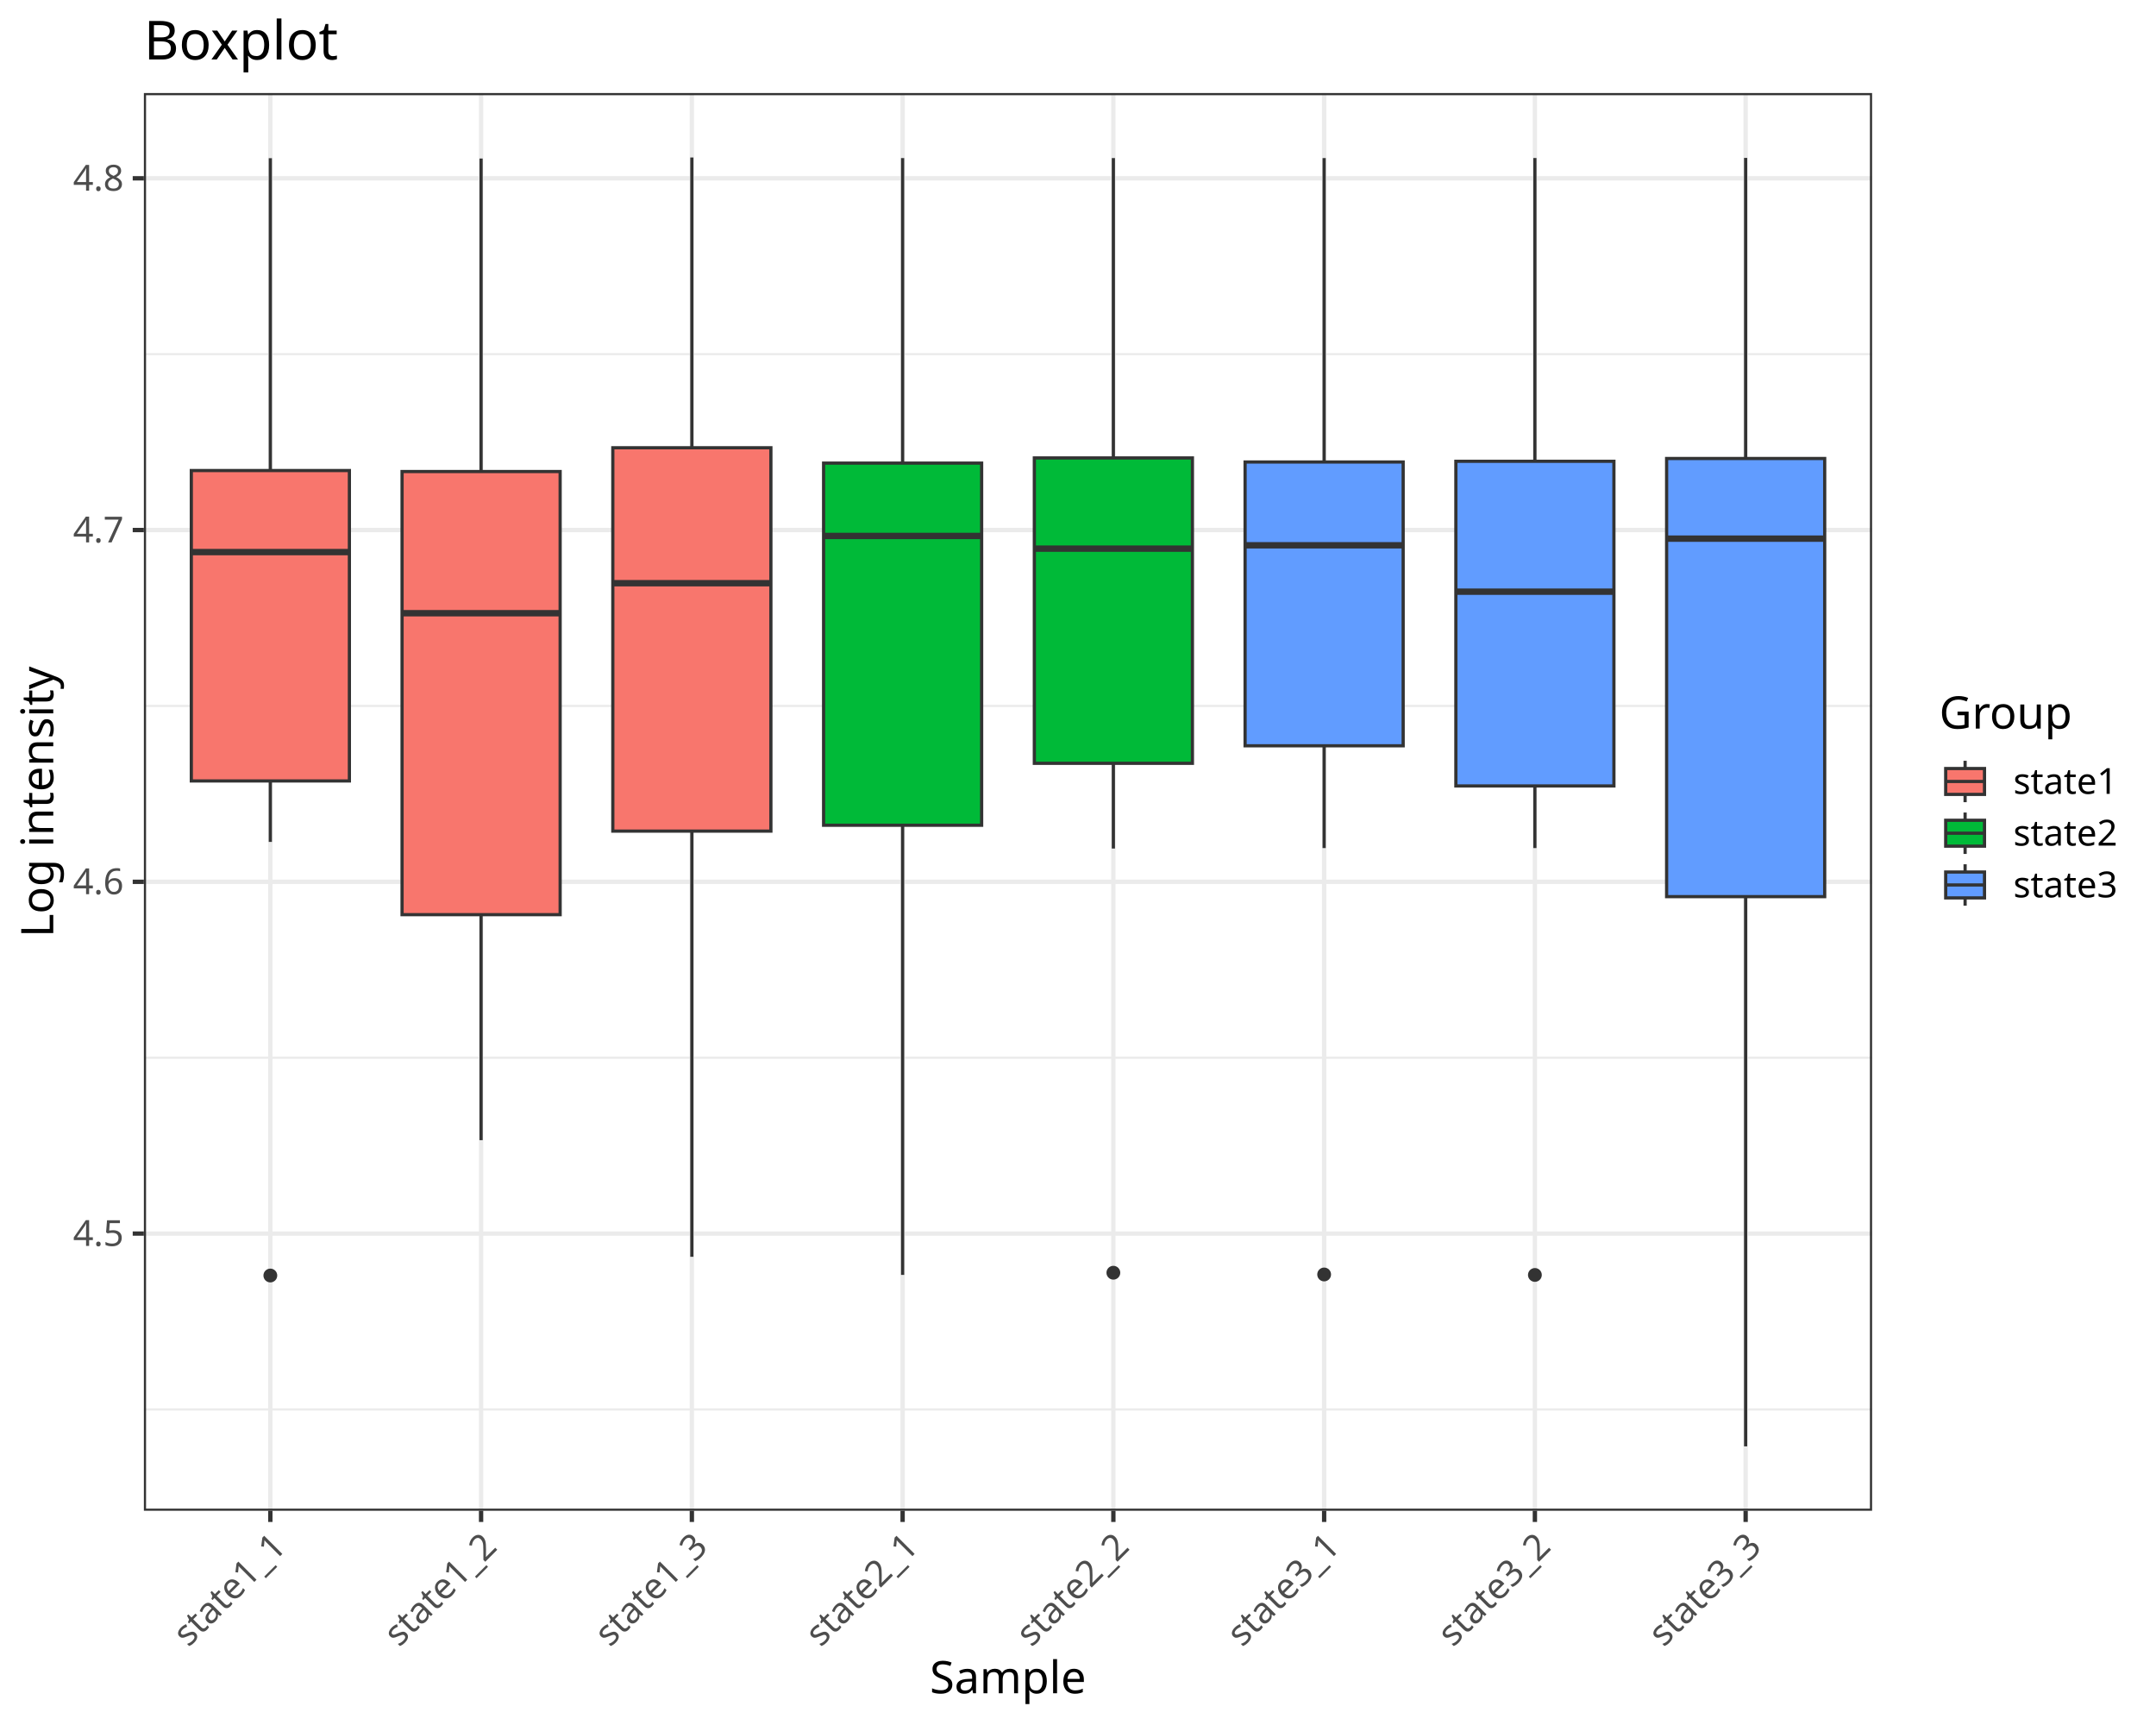
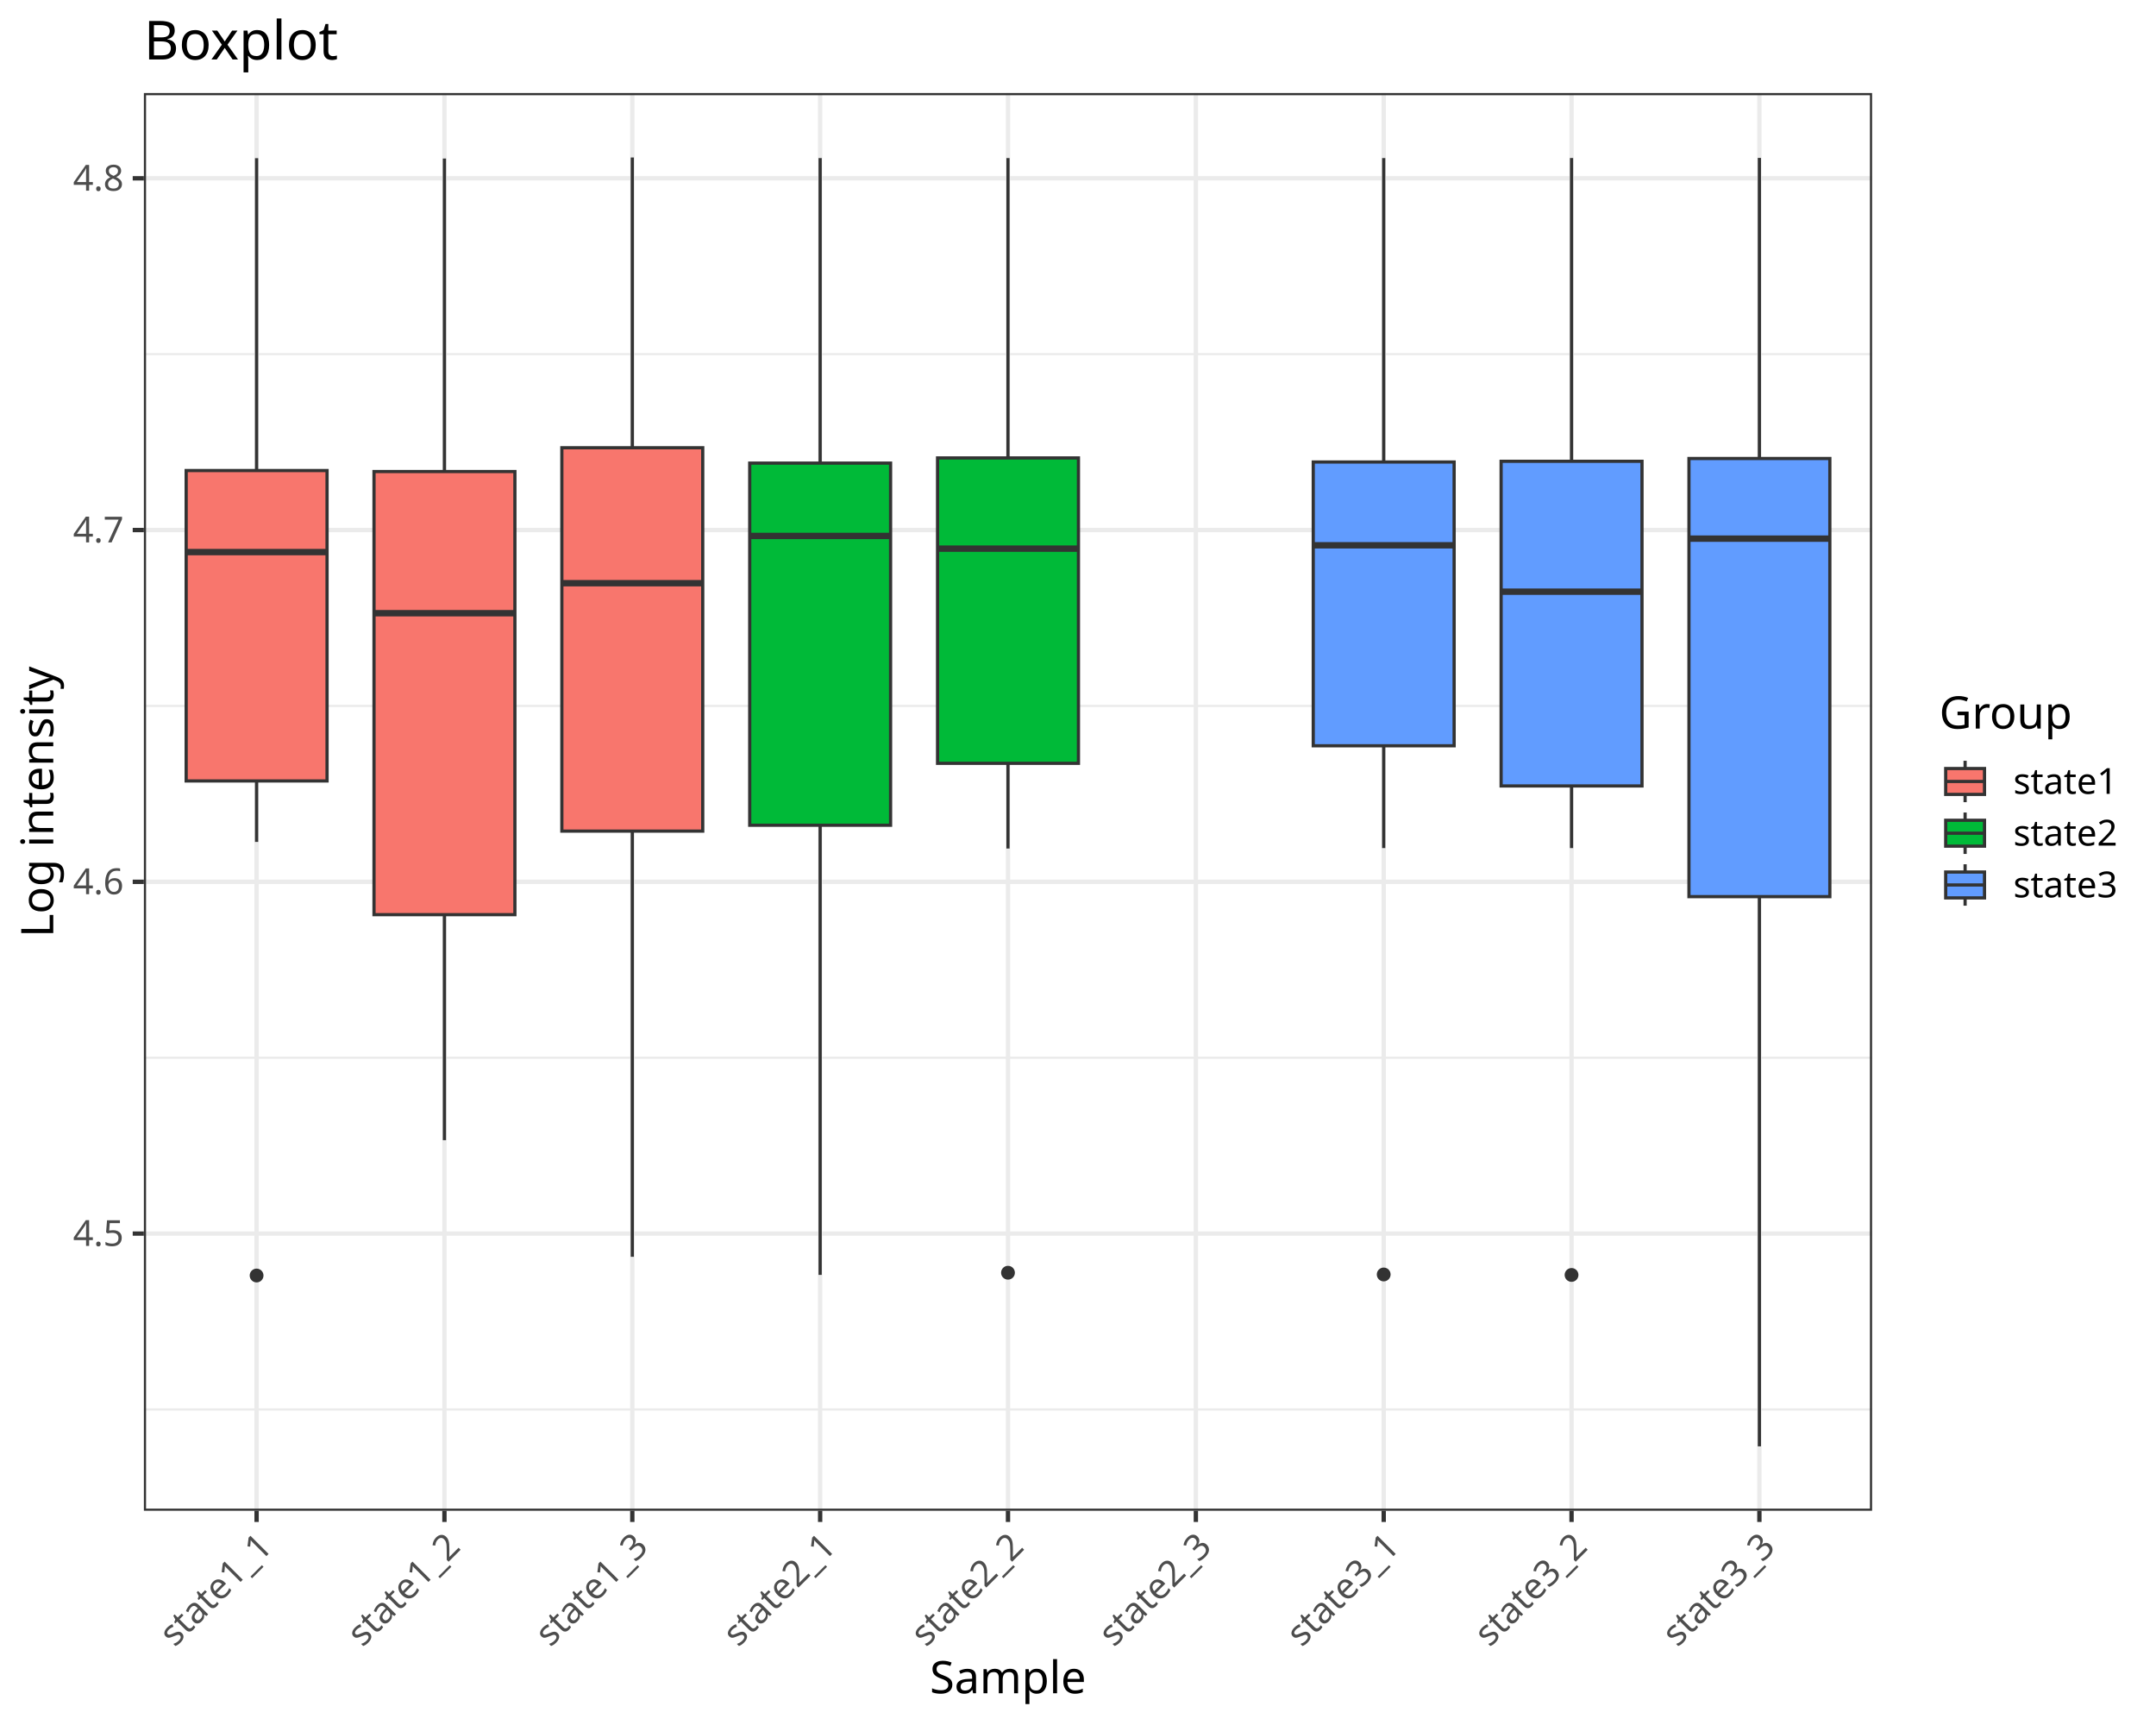
<svg xmlns="http://www.w3.org/2000/svg" class="svglite" data-engine-version="2.0" width="720.00pt" height="576.00pt" viewBox="0 0 720.00 576.00">
  <defs>
    <style type="text/css">
    .svglite line, .svglite polyline, .svglite polygon, .svglite path, .svglite rect, .svglite circle {
      fill: none;
      stroke: #000000;
      stroke-linecap: round;
      stroke-linejoin: round;
      stroke-miterlimit: 10.00;
    }
  </style>
  </defs>
  <rect width="100%" height="100%" style="stroke: none; fill: #FFFFFF;" />
  <defs>
    <clipPath id="cpMC4wMHw3MjAuMDB8MC4wMHw1NzYuMDA=">
      <rect x="0.00" y="0.00" width="720.00" height="576.00" />
    </clipPath>
  </defs>
  <g clip-path="url(#cpMC4wMHw3MjAuMDB8MC4wMHw1NzYuMDA=)">
    <rect x="0.00" y="0.00" width="720.00" height="576.00" style="stroke-width: 1.45; stroke: #FFFFFF; fill: #FFFFFF;" />
  </g>
  <defs>
    <clipPath id="cpNDguMDV8NjI1LjE5fDMxLjA3fDUwNC40Nw==">
      <rect x="48.05" y="31.07" width="577.14" height="473.40" />
    </clipPath>
  </defs>
  <g clip-path="url(#cpNDguMDV8NjI1LjE5fDMxLjA3fDUwNC40Nw==)">
    <rect x="48.05" y="31.07" width="577.14" height="473.40" style="stroke-width: 1.45; stroke: none; fill: #FFFFFF;" />
    <polyline points="48.05,470.63 625.19,470.63 " style="stroke-width: 0.73; stroke: #EBEBEB; stroke-linecap: butt;" />
    <polyline points="48.05,353.18 625.19,353.18 " style="stroke-width: 0.73; stroke: #EBEBEB; stroke-linecap: butt;" />
    <polyline points="48.05,235.72 625.19,235.72 " style="stroke-width: 0.73; stroke: #EBEBEB; stroke-linecap: butt;" />
    <polyline points="48.05,118.26 625.19,118.26 " style="stroke-width: 0.73; stroke: #EBEBEB; stroke-linecap: butt;" />
    <polyline points="48.05,411.91 625.19,411.91 " style="stroke-width: 1.45; stroke: #EBEBEB; stroke-linecap: butt;" />
    <polyline points="48.05,294.45 625.19,294.45 " style="stroke-width: 1.45; stroke: #EBEBEB; stroke-linecap: butt;" />
    <polyline points="48.05,176.99 625.19,176.99 " style="stroke-width: 1.45; stroke: #EBEBEB; stroke-linecap: butt;" />
    <polyline points="48.05,59.54 625.19,59.54 " style="stroke-width: 1.45; stroke: #EBEBEB; stroke-linecap: butt;" />
-     <polyline points="90.28,504.47 90.28,31.07 " style="stroke-width: 1.45; stroke: #EBEBEB; stroke-linecap: butt;" />
-     <polyline points="160.66,504.47 160.66,31.07 " style="stroke-width: 1.45; stroke: #EBEBEB; stroke-linecap: butt;" />
-     <polyline points="231.05,504.47 231.05,31.07 " style="stroke-width: 1.45; stroke: #EBEBEB; stroke-linecap: butt;" />
-     <polyline points="301.43,504.47 301.43,31.07 " style="stroke-width: 1.45; stroke: #EBEBEB; stroke-linecap: butt;" />
-     <polyline points="371.81,504.47 371.81,31.07 " style="stroke-width: 1.45; stroke: #EBEBEB; stroke-linecap: butt;" />
-     <polyline points="442.20,504.47 442.20,31.07 " style="stroke-width: 1.45; stroke: #EBEBEB; stroke-linecap: butt;" />
-     <polyline points="512.58,504.47 512.58,31.07 " style="stroke-width: 1.45; stroke: #EBEBEB; stroke-linecap: butt;" />
-     <polyline points="582.96,504.47 582.96,31.07 " style="stroke-width: 1.45; stroke: #EBEBEB; stroke-linecap: butt;" />
-     <circle cx="90.28" cy="425.91" r="1.95" style="stroke-width: 0.71; stroke: #333333; fill: #333333;" />
-     <line x1="90.28" y1="157.12" x2="90.28" y2="52.81" style="stroke-width: 1.07; stroke: #333333; stroke-linecap: butt;" />
-     <line x1="90.28" y1="260.77" x2="90.28" y2="281.13" style="stroke-width: 1.07; stroke: #333333; stroke-linecap: butt;" />
-     <polygon points="63.89,157.12 63.89,260.77 116.68,260.77 116.68,157.12 63.89,157.12 " style="stroke-width: 1.07; stroke: #333333; stroke-linecap: butt; stroke-linejoin: miter; fill: #F8766D;" />
-     <line x1="63.89" y1="184.35" x2="116.68" y2="184.35" style="stroke-width: 2.13; stroke: #333333; stroke-linecap: butt; stroke-linejoin: miter;" />
-     <line x1="160.66" y1="157.45" x2="160.66" y2="52.93" style="stroke-width: 1.07; stroke: #333333; stroke-linecap: butt;" />
-     <line x1="160.66" y1="305.42" x2="160.66" y2="380.72" style="stroke-width: 1.07; stroke: #333333; stroke-linecap: butt;" />
-     <polygon points="134.27,157.45 134.27,305.42 187.06,305.42 187.06,157.45 134.27,157.45 " style="stroke-width: 1.07; stroke: #333333; stroke-linecap: butt; stroke-linejoin: miter; fill: #F8766D;" />
-     <line x1="134.27" y1="204.76" x2="187.06" y2="204.76" style="stroke-width: 2.13; stroke: #333333; stroke-linecap: butt; stroke-linejoin: miter;" />
-     <line x1="231.05" y1="149.51" x2="231.05" y2="52.59" style="stroke-width: 1.07; stroke: #333333; stroke-linecap: butt;" />
-     <line x1="231.05" y1="277.52" x2="231.05" y2="419.65" style="stroke-width: 1.07; stroke: #333333; stroke-linecap: butt;" />
-     <polygon points="204.65,149.51 204.65,277.52 257.44,277.52 257.44,149.51 204.65,149.51 " style="stroke-width: 1.07; stroke: #333333; stroke-linecap: butt; stroke-linejoin: miter; fill: #F8766D;" />
-     <line x1="204.65" y1="194.74" x2="257.44" y2="194.74" style="stroke-width: 2.13; stroke: #333333; stroke-linecap: butt; stroke-linejoin: miter;" />
-     <line x1="301.43" y1="154.64" x2="301.43" y2="52.79" style="stroke-width: 1.07; stroke: #333333; stroke-linecap: butt;" />
-     <line x1="301.43" y1="275.56" x2="301.43" y2="425.70" style="stroke-width: 1.07; stroke: #333333; stroke-linecap: butt;" />
-     <polygon points="275.04,154.64 275.04,275.56 327.82,275.56 327.82,154.64 275.04,154.64 " style="stroke-width: 1.07; stroke: #333333; stroke-linecap: butt; stroke-linejoin: miter; fill: #00BA38;" />
-     <line x1="275.04" y1="178.96" x2="327.82" y2="178.96" style="stroke-width: 2.13; stroke: #333333; stroke-linecap: butt; stroke-linejoin: miter;" />
-     <circle cx="371.81" cy="424.98" r="1.95" style="stroke-width: 0.71; stroke: #333333; fill: #333333;" />
-     <line x1="371.81" y1="152.91" x2="371.81" y2="52.79" style="stroke-width: 1.07; stroke: #333333; stroke-linecap: butt;" />
-     <line x1="371.81" y1="254.88" x2="371.81" y2="283.33" style="stroke-width: 1.07; stroke: #333333; stroke-linecap: butt;" />
-     <polygon points="345.42,152.91 345.42,254.88 398.21,254.88 398.21,152.91 345.42,152.91 " style="stroke-width: 1.07; stroke: #333333; stroke-linecap: butt; stroke-linejoin: miter; fill: #00BA38;" />
-     <line x1="345.42" y1="183.20" x2="398.21" y2="183.20" style="stroke-width: 2.13; stroke: #333333; stroke-linecap: butt; stroke-linejoin: miter;" />
-     <circle cx="442.20" cy="425.56" r="1.95" style="stroke-width: 0.71; stroke: #333333; fill: #333333;" />
-     <line x1="442.20" y1="154.27" x2="442.20" y2="52.79" style="stroke-width: 1.07; stroke: #333333; stroke-linecap: butt;" />
-     <line x1="442.20" y1="249.03" x2="442.20" y2="283.19" style="stroke-width: 1.07; stroke: #333333; stroke-linecap: butt;" />
-     <polygon points="415.80,154.27 415.80,249.03 468.59,249.03 468.59,154.27 415.80,154.27 " style="stroke-width: 1.07; stroke: #333333; stroke-linecap: butt; stroke-linejoin: miter; fill: #619CFF;" />
-     <line x1="415.80" y1="182.08" x2="468.59" y2="182.08" style="stroke-width: 2.13; stroke: #333333; stroke-linecap: butt; stroke-linejoin: miter;" />
-     <circle cx="512.58" cy="425.72" r="1.95" style="stroke-width: 0.71; stroke: #333333; fill: #333333;" />
-     <line x1="512.58" y1="154.03" x2="512.58" y2="52.77" style="stroke-width: 1.07; stroke: #333333; stroke-linecap: butt;" />
-     <line x1="512.58" y1="262.44" x2="512.58" y2="283.19" style="stroke-width: 1.07; stroke: #333333; stroke-linecap: butt;" />
-     <polygon points="486.19,154.03 486.19,262.44 538.97,262.44 538.97,154.03 486.19,154.03 " style="stroke-width: 1.07; stroke: #333333; stroke-linecap: butt; stroke-linejoin: miter; fill: #619CFF;" />
-     <line x1="486.19" y1="197.57" x2="538.97" y2="197.57" style="stroke-width: 2.13; stroke: #333333; stroke-linecap: butt; stroke-linejoin: miter;" />
-     <line x1="582.96" y1="153.10" x2="582.96" y2="52.73" style="stroke-width: 1.07; stroke: #333333; stroke-linecap: butt;" />
-     <line x1="582.96" y1="299.40" x2="582.96" y2="482.95" style="stroke-width: 1.07; stroke: #333333; stroke-linecap: butt;" />
-     <polygon points="556.57,153.10 556.57,299.40 609.36,299.40 609.36,153.10 556.57,153.10 " style="stroke-width: 1.07; stroke: #333333; stroke-linecap: butt; stroke-linejoin: miter; fill: #619CFF;" />
-     <line x1="556.57" y1="179.86" x2="609.36" y2="179.86" style="stroke-width: 2.13; stroke: #333333; stroke-linecap: butt; stroke-linejoin: miter;" />
+     <polyline points="85.69,504.47 85.69,31.07 " style="stroke-width: 1.45; stroke: #EBEBEB; stroke-linecap: butt;" />
+     <polyline points="148.42,504.47 148.42,31.07 " style="stroke-width: 1.45; stroke: #EBEBEB; stroke-linecap: butt;" />
+     <polyline points="211.16,504.47 211.16,31.07 " style="stroke-width: 1.45; stroke: #EBEBEB; stroke-linecap: butt;" />
+     <polyline points="273.89,504.47 273.89,31.07 " style="stroke-width: 1.45; stroke: #EBEBEB; stroke-linecap: butt;" />
+     <polyline points="336.62,504.47 336.62,31.07 " style="stroke-width: 1.45; stroke: #EBEBEB; stroke-linecap: butt;" />
+     <polyline points="399.36,504.47 399.36,31.07 " style="stroke-width: 1.45; stroke: #EBEBEB; stroke-linecap: butt;" />
+     <polyline points="462.09,504.47 462.09,31.07 " style="stroke-width: 1.45; stroke: #EBEBEB; stroke-linecap: butt;" />
+     <polyline points="524.82,504.47 524.82,31.07 " style="stroke-width: 1.45; stroke: #EBEBEB; stroke-linecap: butt;" />
+     <polyline points="587.55,504.47 587.55,31.07 " style="stroke-width: 1.45; stroke: #EBEBEB; stroke-linecap: butt;" />
+     <circle cx="85.69" cy="425.91" r="1.95" style="stroke-width: 0.71; stroke: #333333; fill: #333333;" />
+     <line x1="85.69" y1="157.12" x2="85.69" y2="52.81" style="stroke-width: 1.07; stroke: #333333; stroke-linecap: butt;" />
+     <line x1="85.69" y1="260.77" x2="85.69" y2="281.13" style="stroke-width: 1.07; stroke: #333333; stroke-linecap: butt;" />
+     <polygon points="62.17,157.12 62.17,260.77 109.22,260.77 109.22,157.12 62.17,157.12 " style="stroke-width: 1.07; stroke: #333333; stroke-linecap: butt; stroke-linejoin: miter; fill: #F8766D;" />
+     <line x1="62.17" y1="184.35" x2="109.22" y2="184.35" style="stroke-width: 2.13; stroke: #333333; stroke-linecap: butt; stroke-linejoin: miter;" />
+     <line x1="148.42" y1="157.45" x2="148.42" y2="52.93" style="stroke-width: 1.07; stroke: #333333; stroke-linecap: butt;" />
+     <line x1="148.42" y1="305.42" x2="148.42" y2="380.72" style="stroke-width: 1.07; stroke: #333333; stroke-linecap: butt;" />
+     <polygon points="124.90,157.45 124.90,305.42 171.95,305.42 171.95,157.45 124.90,157.45 " style="stroke-width: 1.07; stroke: #333333; stroke-linecap: butt; stroke-linejoin: miter; fill: #F8766D;" />
+     <line x1="124.90" y1="204.76" x2="171.95" y2="204.76" style="stroke-width: 2.13; stroke: #333333; stroke-linecap: butt; stroke-linejoin: miter;" />
+     <line x1="211.16" y1="149.51" x2="211.16" y2="52.59" style="stroke-width: 1.07; stroke: #333333; stroke-linecap: butt;" />
+     <line x1="211.16" y1="277.52" x2="211.16" y2="419.65" style="stroke-width: 1.07; stroke: #333333; stroke-linecap: butt;" />
+     <polygon points="187.63,149.51 187.63,277.52 234.68,277.52 234.68,149.51 187.63,149.51 " style="stroke-width: 1.07; stroke: #333333; stroke-linecap: butt; stroke-linejoin: miter; fill: #F8766D;" />
+     <line x1="187.63" y1="194.74" x2="234.68" y2="194.74" style="stroke-width: 2.13; stroke: #333333; stroke-linecap: butt; stroke-linejoin: miter;" />
+     <line x1="273.89" y1="154.64" x2="273.89" y2="52.79" style="stroke-width: 1.07; stroke: #333333; stroke-linecap: butt;" />
+     <line x1="273.89" y1="275.56" x2="273.89" y2="425.70" style="stroke-width: 1.07; stroke: #333333; stroke-linecap: butt;" />
+     <polygon points="250.37,154.64 250.37,275.56 297.41,275.56 297.41,154.64 250.37,154.64 " style="stroke-width: 1.07; stroke: #333333; stroke-linecap: butt; stroke-linejoin: miter; fill: #00BA38;" />
+     <line x1="250.37" y1="178.96" x2="297.41" y2="178.96" style="stroke-width: 2.13; stroke: #333333; stroke-linecap: butt; stroke-linejoin: miter;" />
+     <circle cx="336.62" cy="424.98" r="1.95" style="stroke-width: 0.71; stroke: #333333; fill: #333333;" />
+     <line x1="336.62" y1="152.91" x2="336.62" y2="52.79" style="stroke-width: 1.07; stroke: #333333; stroke-linecap: butt;" />
+     <line x1="336.62" y1="254.88" x2="336.62" y2="283.33" style="stroke-width: 1.07; stroke: #333333; stroke-linecap: butt;" />
+     <polygon points="313.10,152.91 313.10,254.88 360.15,254.88 360.15,152.91 313.10,152.91 " style="stroke-width: 1.07; stroke: #333333; stroke-linecap: butt; stroke-linejoin: miter; fill: #00BA38;" />
+     <line x1="313.10" y1="183.20" x2="360.15" y2="183.20" style="stroke-width: 2.13; stroke: #333333; stroke-linecap: butt; stroke-linejoin: miter;" />
+     <circle cx="462.09" cy="425.56" r="1.95" style="stroke-width: 0.71; stroke: #333333; fill: #333333;" />
+     <line x1="462.09" y1="154.27" x2="462.09" y2="52.79" style="stroke-width: 1.07; stroke: #333333; stroke-linecap: butt;" />
+     <line x1="462.09" y1="249.03" x2="462.09" y2="283.19" style="stroke-width: 1.07; stroke: #333333; stroke-linecap: butt;" />
+     <polygon points="438.56,154.27 438.56,249.03 485.61,249.03 485.61,154.27 438.56,154.27 " style="stroke-width: 1.07; stroke: #333333; stroke-linecap: butt; stroke-linejoin: miter; fill: #619CFF;" />
+     <line x1="438.56" y1="182.08" x2="485.61" y2="182.08" style="stroke-width: 2.13; stroke: #333333; stroke-linecap: butt; stroke-linejoin: miter;" />
+     <circle cx="524.82" cy="425.72" r="1.95" style="stroke-width: 0.71; stroke: #333333; fill: #333333;" />
+     <line x1="524.82" y1="154.03" x2="524.82" y2="52.77" style="stroke-width: 1.07; stroke: #333333; stroke-linecap: butt;" />
+     <line x1="524.82" y1="262.44" x2="524.82" y2="283.19" style="stroke-width: 1.07; stroke: #333333; stroke-linecap: butt;" />
+     <polygon points="501.30,154.03 501.30,262.44 548.35,262.44 548.35,154.03 501.30,154.03 " style="stroke-width: 1.07; stroke: #333333; stroke-linecap: butt; stroke-linejoin: miter; fill: #619CFF;" />
+     <line x1="501.30" y1="197.57" x2="548.35" y2="197.57" style="stroke-width: 2.13; stroke: #333333; stroke-linecap: butt; stroke-linejoin: miter;" />
+     <line x1="587.55" y1="153.10" x2="587.55" y2="52.73" style="stroke-width: 1.07; stroke: #333333; stroke-linecap: butt;" />
+     <line x1="587.55" y1="299.40" x2="587.55" y2="482.95" style="stroke-width: 1.07; stroke: #333333; stroke-linecap: butt;" />
+     <polygon points="564.03,153.10 564.03,299.40 611.08,299.40 611.08,153.10 564.03,153.10 " style="stroke-width: 1.07; stroke: #333333; stroke-linecap: butt; stroke-linejoin: miter; fill: #619CFF;" />
+     <line x1="564.03" y1="179.86" x2="611.08" y2="179.86" style="stroke-width: 2.13; stroke: #333333; stroke-linecap: butt; stroke-linejoin: miter;" />
    <rect x="48.05" y="31.07" width="577.14" height="473.40" style="stroke-width: 1.45; stroke: #333333;" />
  </g>
  <g clip-path="url(#cpMC4wMHw3MjAuMDB8MC4wMHw1NzYuMDA=)">
    <text x="41.33" y="416.03" text-anchor="end" style="font-size: 12.00px; fill: #4D4D4D; font-family: sans;" textLength="16.68px" lengthAdjust="spacingAndGlyphs">4.5</text>
    <text x="41.33" y="298.58" text-anchor="end" style="font-size: 12.00px; fill: #4D4D4D; font-family: sans;" textLength="16.68px" lengthAdjust="spacingAndGlyphs">4.6</text>
    <text x="41.33" y="181.12" text-anchor="end" style="font-size: 12.00px; fill: #4D4D4D; font-family: sans;" textLength="16.68px" lengthAdjust="spacingAndGlyphs">4.7</text>
    <text x="41.33" y="63.67" text-anchor="end" style="font-size: 12.00px; fill: #4D4D4D; font-family: sans;" textLength="16.68px" lengthAdjust="spacingAndGlyphs">4.8</text>
    <polyline points="44.32,411.91 48.05,411.91 " style="stroke-width: 1.45; stroke: #333333; stroke-linecap: butt;" />
    <polyline points="44.32,294.45 48.05,294.45 " style="stroke-width: 1.45; stroke: #333333; stroke-linecap: butt;" />
    <polyline points="44.32,176.99 48.05,176.99 " style="stroke-width: 1.45; stroke: #333333; stroke-linecap: butt;" />
    <polyline points="44.32,59.54 48.05,59.54 " style="stroke-width: 1.45; stroke: #333333; stroke-linecap: butt;" />
-     <polyline points="90.28,508.21 90.28,504.47 " style="stroke-width: 1.45; stroke: #333333; stroke-linecap: butt;" />
-     <polyline points="160.66,508.21 160.66,504.47 " style="stroke-width: 1.45; stroke: #333333; stroke-linecap: butt;" />
-     <polyline points="231.05,508.21 231.05,504.47 " style="stroke-width: 1.45; stroke: #333333; stroke-linecap: butt;" />
-     <polyline points="301.43,508.21 301.43,504.47 " style="stroke-width: 1.45; stroke: #333333; stroke-linecap: butt;" />
-     <polyline points="371.81,508.21 371.81,504.47 " style="stroke-width: 1.45; stroke: #333333; stroke-linecap: butt;" />
-     <polyline points="442.20,508.21 442.20,504.47 " style="stroke-width: 1.45; stroke: #333333; stroke-linecap: butt;" />
-     <polyline points="512.58,508.21 512.58,504.47 " style="stroke-width: 1.45; stroke: #333333; stroke-linecap: butt;" />
-     <polyline points="582.96,508.21 582.96,504.47 " style="stroke-width: 1.45; stroke: #333333; stroke-linecap: butt;" />
-     <text transform="translate(96.12,517.04) rotate(-45)" text-anchor="end" style="font-size: 12.00px; fill: #4D4D4D; font-family: sans;" textLength="46.04px" lengthAdjust="spacingAndGlyphs">state1_1</text>
-     <text transform="translate(166.50,517.04) rotate(-45)" text-anchor="end" style="font-size: 12.00px; fill: #4D4D4D; font-family: sans;" textLength="46.04px" lengthAdjust="spacingAndGlyphs">state1_2</text>
-     <text transform="translate(236.89,517.04) rotate(-45)" text-anchor="end" style="font-size: 12.00px; fill: #4D4D4D; font-family: sans;" textLength="46.04px" lengthAdjust="spacingAndGlyphs">state1_3</text>
-     <text transform="translate(307.27,517.04) rotate(-45)" text-anchor="end" style="font-size: 12.00px; fill: #4D4D4D; font-family: sans;" textLength="46.04px" lengthAdjust="spacingAndGlyphs">state2_1</text>
-     <text transform="translate(377.65,517.04) rotate(-45)" text-anchor="end" style="font-size: 12.00px; fill: #4D4D4D; font-family: sans;" textLength="46.04px" lengthAdjust="spacingAndGlyphs">state2_2</text>
-     <text transform="translate(448.04,517.04) rotate(-45)" text-anchor="end" style="font-size: 12.00px; fill: #4D4D4D; font-family: sans;" textLength="46.04px" lengthAdjust="spacingAndGlyphs">state3_1</text>
-     <text transform="translate(518.42,517.04) rotate(-45)" text-anchor="end" style="font-size: 12.00px; fill: #4D4D4D; font-family: sans;" textLength="46.04px" lengthAdjust="spacingAndGlyphs">state3_2</text>
-     <text transform="translate(588.80,517.04) rotate(-45)" text-anchor="end" style="font-size: 12.00px; fill: #4D4D4D; font-family: sans;" textLength="46.04px" lengthAdjust="spacingAndGlyphs">state3_3</text>
+     <polyline points="85.69,508.21 85.69,504.47 " style="stroke-width: 1.45; stroke: #333333; stroke-linecap: butt;" />
+     <polyline points="148.42,508.21 148.42,504.47 " style="stroke-width: 1.45; stroke: #333333; stroke-linecap: butt;" />
+     <polyline points="211.16,508.21 211.16,504.47 " style="stroke-width: 1.45; stroke: #333333; stroke-linecap: butt;" />
+     <polyline points="273.89,508.21 273.89,504.47 " style="stroke-width: 1.45; stroke: #333333; stroke-linecap: butt;" />
+     <polyline points="336.62,508.21 336.62,504.47 " style="stroke-width: 1.45; stroke: #333333; stroke-linecap: butt;" />
+     <polyline points="399.36,508.21 399.36,504.47 " style="stroke-width: 1.45; stroke: #333333; stroke-linecap: butt;" />
+     <polyline points="462.09,508.21 462.09,504.47 " style="stroke-width: 1.45; stroke: #333333; stroke-linecap: butt;" />
+     <polyline points="524.82,508.21 524.82,504.47 " style="stroke-width: 1.45; stroke: #333333; stroke-linecap: butt;" />
+     <polyline points="587.55,508.21 587.55,504.47 " style="stroke-width: 1.45; stroke: #333333; stroke-linecap: butt;" />
+     <text transform="translate(91.53,517.04) rotate(-45)" text-anchor="end" style="font-size: 12.00px; fill: #4D4D4D; font-family: sans;" textLength="46.04px" lengthAdjust="spacingAndGlyphs">state1_1</text>
+     <text transform="translate(154.26,517.04) rotate(-45)" text-anchor="end" style="font-size: 12.00px; fill: #4D4D4D; font-family: sans;" textLength="46.04px" lengthAdjust="spacingAndGlyphs">state1_2</text>
+     <text transform="translate(217.00,517.04) rotate(-45)" text-anchor="end" style="font-size: 12.00px; fill: #4D4D4D; font-family: sans;" textLength="46.04px" lengthAdjust="spacingAndGlyphs">state1_3</text>
+     <text transform="translate(279.73,517.04) rotate(-45)" text-anchor="end" style="font-size: 12.00px; fill: #4D4D4D; font-family: sans;" textLength="46.04px" lengthAdjust="spacingAndGlyphs">state2_1</text>
+     <text transform="translate(342.46,517.04) rotate(-45)" text-anchor="end" style="font-size: 12.00px; fill: #4D4D4D; font-family: sans;" textLength="46.04px" lengthAdjust="spacingAndGlyphs">state2_2</text>
+     <text transform="translate(405.19,517.04) rotate(-45)" text-anchor="end" style="font-size: 12.00px; fill: #4D4D4D; font-family: sans;" textLength="46.04px" lengthAdjust="spacingAndGlyphs">state2_3</text>
+     <text transform="translate(467.93,517.04) rotate(-45)" text-anchor="end" style="font-size: 12.00px; fill: #4D4D4D; font-family: sans;" textLength="46.04px" lengthAdjust="spacingAndGlyphs">state3_1</text>
+     <text transform="translate(530.66,517.04) rotate(-45)" text-anchor="end" style="font-size: 12.00px; fill: #4D4D4D; font-family: sans;" textLength="46.04px" lengthAdjust="spacingAndGlyphs">state3_2</text>
+     <text transform="translate(593.39,517.04) rotate(-45)" text-anchor="end" style="font-size: 12.00px; fill: #4D4D4D; font-family: sans;" textLength="46.04px" lengthAdjust="spacingAndGlyphs">state3_3</text>
    <text x="336.62" y="565.41" text-anchor="middle" style="font-size: 15.00px; font-family: sans;" textLength="50.87px" lengthAdjust="spacingAndGlyphs">Sample</text>
    <text transform="translate(17.79,267.77) rotate(-90)" text-anchor="middle" style="font-size: 15.00px; font-family: sans;" textLength="84.23px" lengthAdjust="spacingAndGlyphs">Log intensity</text>
    <rect x="640.14" y="223.92" width="72.39" height="87.69" style="stroke-width: 1.45; stroke: none; fill: #FFFFFF;" />
    <text x="647.61" y="243.28" style="font-size: 15.00px; font-family: sans;" textLength="41.70px" lengthAdjust="spacingAndGlyphs">Group</text>
    <rect x="647.61" y="252.30" width="17.28" height="17.28" style="stroke-width: 1.45; stroke: none; fill: #FFFFFF;" />
    <polyline points="656.25,267.86 656.25,265.26 " style="stroke-width: 1.07; stroke: #333333; stroke-linecap: butt; stroke-linejoin: miter;" />
    <polyline points="656.25,256.62 656.25,254.03 " style="stroke-width: 1.07; stroke: #333333; stroke-linecap: butt; stroke-linejoin: miter;" />
    <rect x="649.77" y="256.62" width="12.96" height="8.64" style="stroke-width: 1.07; stroke: #333333; stroke-linecap: butt; stroke-linejoin: miter; fill: #F8766D;" />
    <polyline points="649.77,260.94 662.73,260.94 " style="stroke-width: 1.07; stroke: #333333; stroke-linecap: butt; stroke-linejoin: miter;" />
    <rect x="647.61" y="269.58" width="17.28" height="17.28" style="stroke-width: 1.45; stroke: none; fill: #FFFFFF;" />
    <polyline points="656.25,285.14 656.25,282.54 " style="stroke-width: 1.07; stroke: #333333; stroke-linecap: butt; stroke-linejoin: miter;" />
    <polyline points="656.25,273.90 656.25,271.31 " style="stroke-width: 1.07; stroke: #333333; stroke-linecap: butt; stroke-linejoin: miter;" />
    <rect x="649.77" y="273.90" width="12.96" height="8.64" style="stroke-width: 1.07; stroke: #333333; stroke-linecap: butt; stroke-linejoin: miter; fill: #00BA38;" />
    <polyline points="649.77,278.22 662.73,278.22 " style="stroke-width: 1.07; stroke: #333333; stroke-linecap: butt; stroke-linejoin: miter;" />
    <rect x="647.61" y="286.86" width="17.28" height="17.28" style="stroke-width: 1.45; stroke: none; fill: #FFFFFF;" />
    <polyline points="656.25,302.42 656.25,299.82 " style="stroke-width: 1.07; stroke: #333333; stroke-linecap: butt; stroke-linejoin: miter;" />
    <polyline points="656.25,291.18 656.25,288.59 " style="stroke-width: 1.07; stroke: #333333; stroke-linecap: butt; stroke-linejoin: miter;" />
    <rect x="649.77" y="291.18" width="12.96" height="8.64" style="stroke-width: 1.07; stroke: #333333; stroke-linecap: butt; stroke-linejoin: miter; fill: #619CFF;" />
    <polyline points="649.77,295.50 662.73,295.50 " style="stroke-width: 1.07; stroke: #333333; stroke-linecap: butt; stroke-linejoin: miter;" />
    <text x="672.36" y="265.07" style="font-size: 12.00px; font-family: sans;" textLength="32.70px" lengthAdjust="spacingAndGlyphs">state1</text>
    <text x="672.36" y="282.35" style="font-size: 12.00px; font-family: sans;" textLength="32.70px" lengthAdjust="spacingAndGlyphs">state2</text>
    <text x="672.36" y="299.63" style="font-size: 12.00px; font-family: sans;" textLength="32.70px" lengthAdjust="spacingAndGlyphs">state3</text>
    <text x="48.05" y="19.86" style="font-size: 18.00px; font-family: sans;" textLength="60.05px" lengthAdjust="spacingAndGlyphs">Boxplot</text>
  </g>
</svg>
